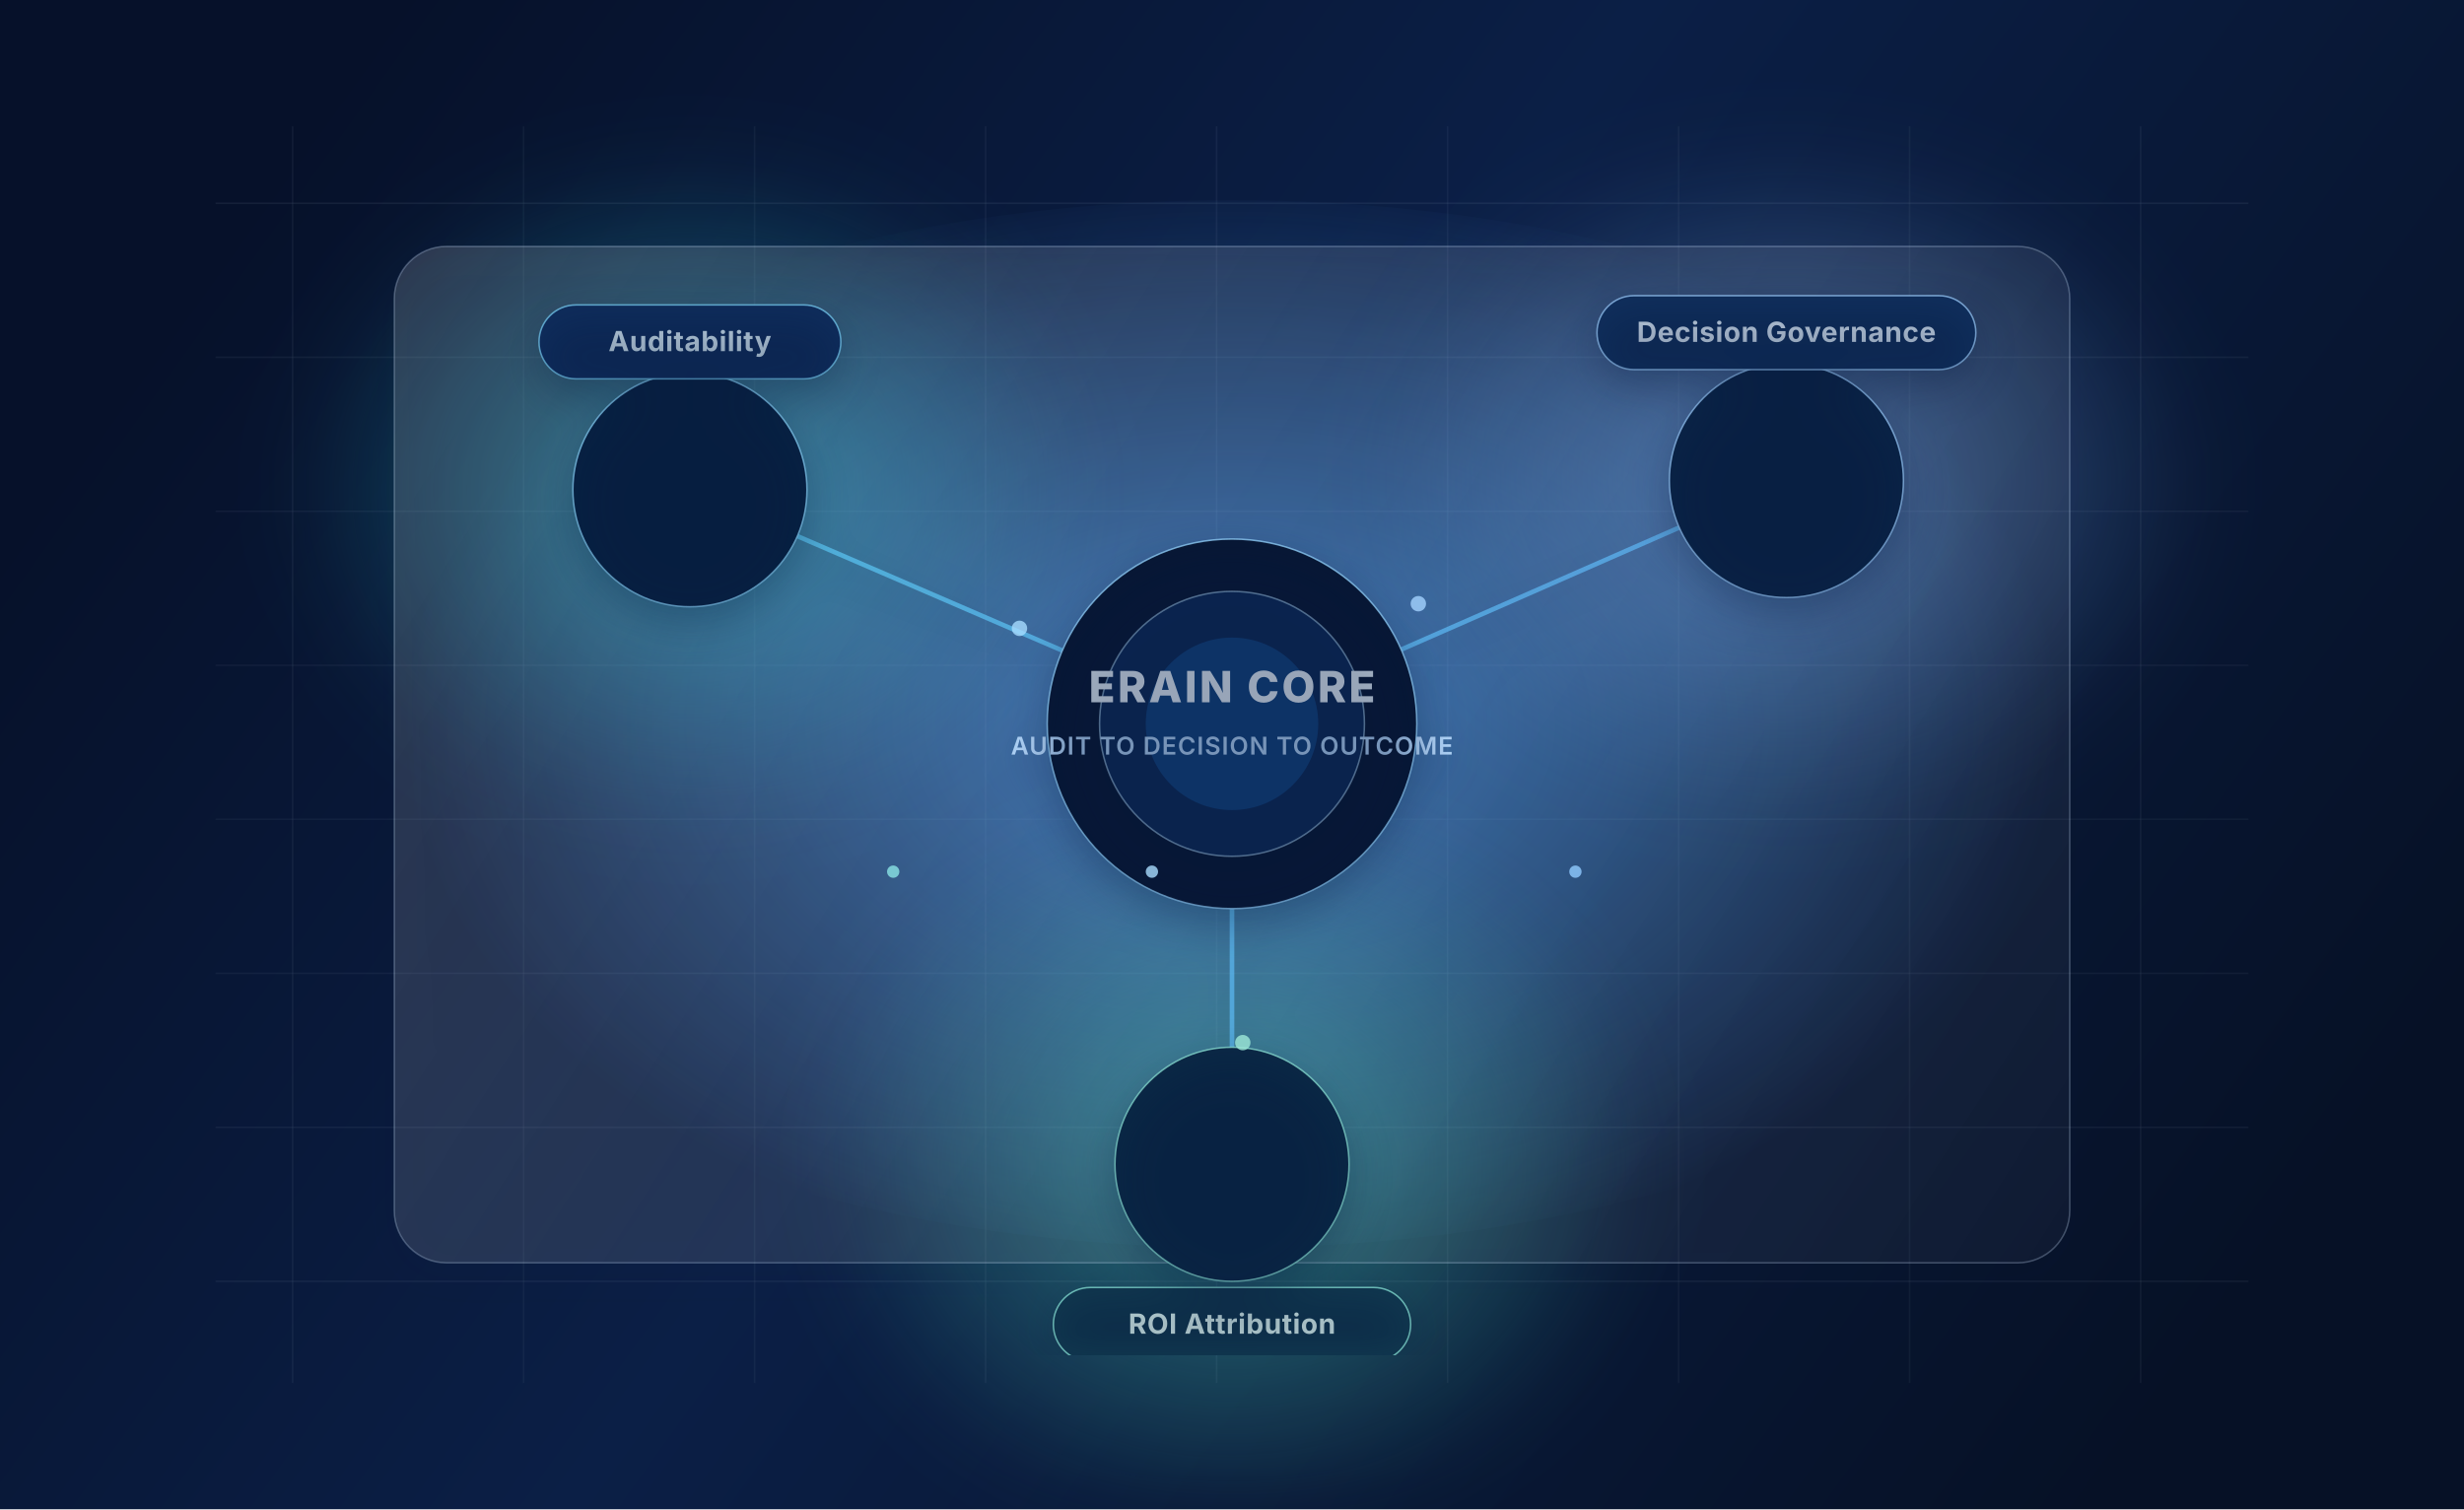
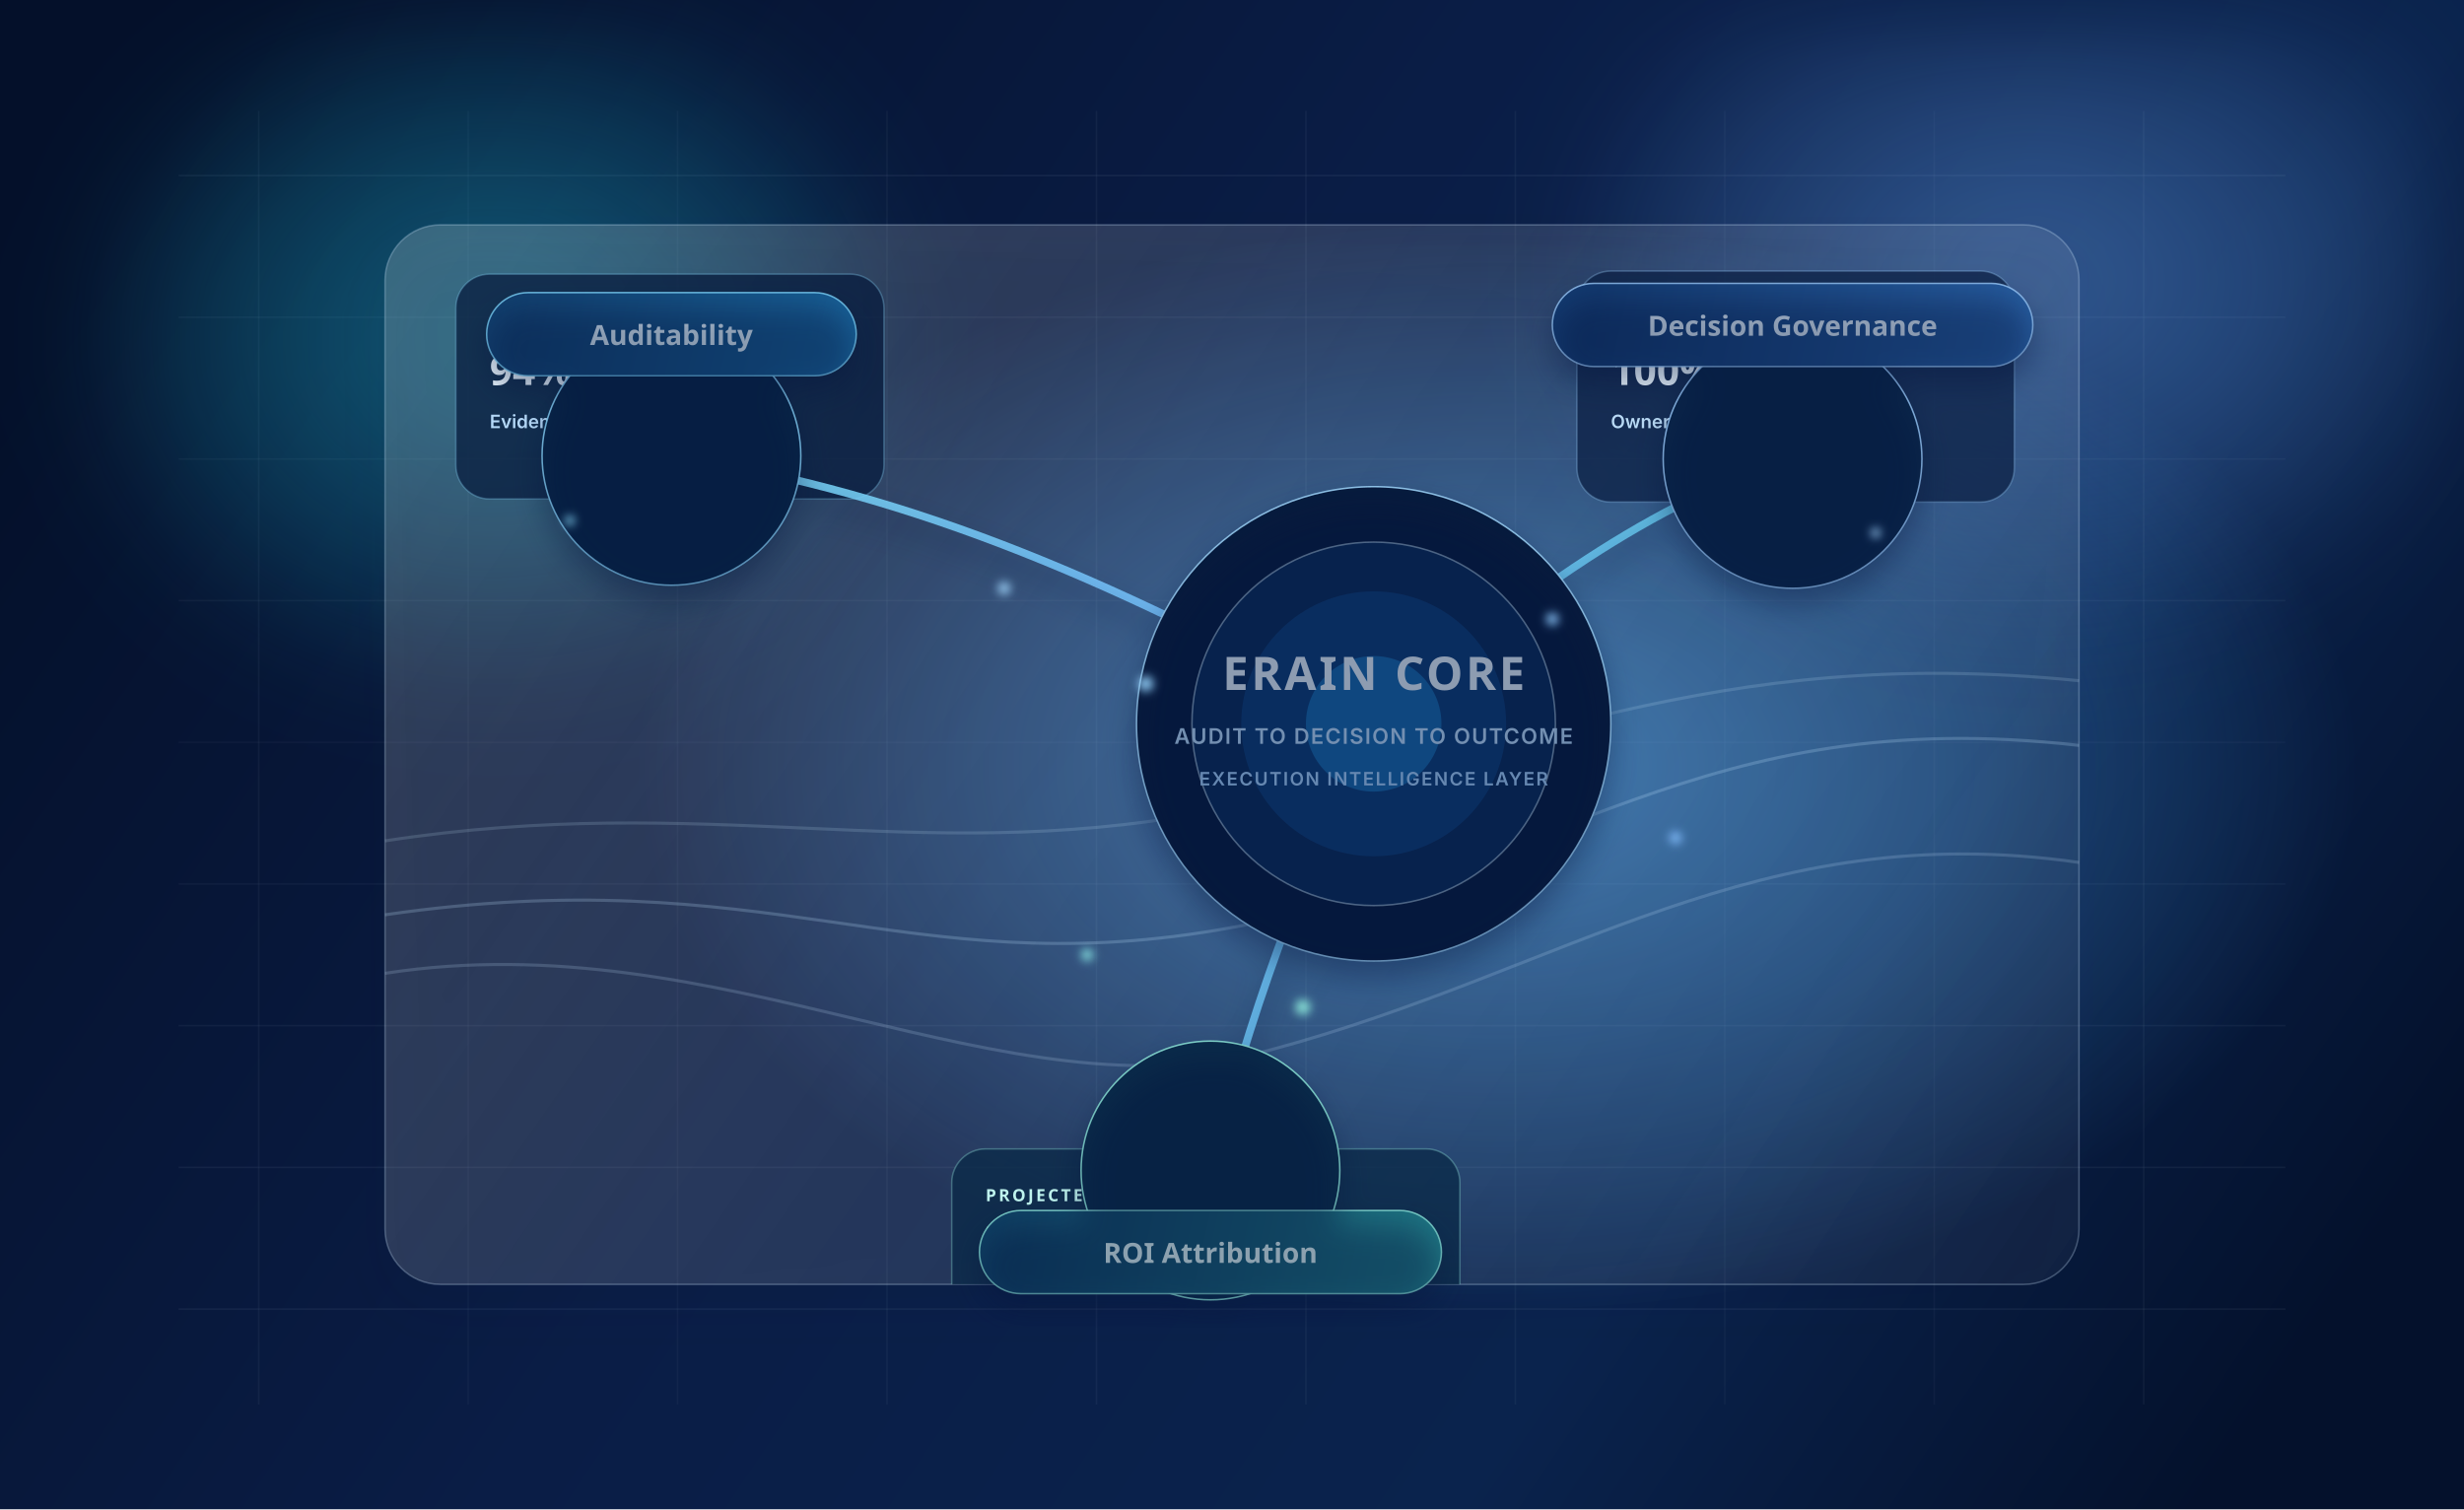
<svg xmlns="http://www.w3.org/2000/svg" width="1600" height="980" viewBox="0 0 1600 980" fill="none" role="img" aria-labelledby="title desc">
  <defs>
-     <linearGradient id="bg" x1="210" y1="64" x2="1402" y2="920" gradientUnits="userSpaceOnUse">
-       <stop offset="0" stop-color="#06112A" />
-       <stop offset="0.45" stop-color="#0B1F46" />
-       <stop offset="1" stop-color="#061126" />
+     <linearGradient id="bgGrad" x1="138" y1="42" x2="1458" y2="932" gradientUnits="userSpaceOnUse">
+       <stop offset="0" stop-color="#04102A" />
+       <stop offset="0.42" stop-color="#0A1D46" />
+       <stop offset="0.75" stop-color="#0A234D" />
+       <stop offset="1" stop-color="#04112C" />
    </linearGradient>
-     <radialGradient id="halo" cx="0" cy="0" r="1" gradientUnits="userSpaceOnUse" gradientTransform="translate(800 470) rotate(90) scale(360 540)">
-       <stop stop-color="#4EA8FF" stop-opacity="0.62" />
-       <stop offset="1" stop-color="#4EA8FF" stop-opacity="0" />
+     <radialGradient id="heroGlow" cx="0" cy="0" r="1" gradientUnits="userSpaceOnUse" gradientTransform="translate(972 498) rotate(90) scale(360 560)">
+       <stop stop-color="#56B5FF" stop-opacity="0.56" />
+       <stop offset="1" stop-color="#56B5FF" stop-opacity="0" />
    </radialGradient>
-     <radialGradient id="glowA" cx="0" cy="0" r="1" gradientUnits="userSpaceOnUse" gradientTransform="translate(448 318) rotate(90) scale(220 260)">
-       <stop stop-color="#2ED3E6" stop-opacity="0.48" />
-       <stop offset="1" stop-color="#2ED3E6" stop-opacity="0" />
+     <radialGradient id="cornerGlowA" cx="0" cy="0" r="1" gradientUnits="userSpaceOnUse" gradientTransform="translate(320 220) rotate(90) scale(260 320)">
+       <stop stop-color="#21D4EF" stop-opacity="0.40" />
+       <stop offset="1" stop-color="#21D4EF" stop-opacity="0" />
    </radialGradient>
-     <radialGradient id="glowB" cx="0" cy="0" r="1" gradientUnits="userSpaceOnUse" gradientTransform="translate(1160 312) rotate(90) scale(220 280)">
-       <stop stop-color="#7BB6FF" stop-opacity="0.48" />
-       <stop offset="1" stop-color="#7BB6FF" stop-opacity="0" />
+     <radialGradient id="cornerGlowB" cx="0" cy="0" r="1" gradientUnits="userSpaceOnUse" gradientTransform="translate(1320 182) rotate(90) scale(260 360)">
+       <stop stop-color="#6FAFFF" stop-opacity="0.42" />
+       <stop offset="1" stop-color="#6FAFFF" stop-opacity="0" />
    </radialGradient>
-     <radialGradient id="glowC" cx="0" cy="0" r="1" gradientUnits="userSpaceOnUse" gradientTransform="translate(800 756) rotate(90) scale(240 280)">
-       <stop stop-color="#4FDAC7" stop-opacity="0.5" />
-       <stop offset="1" stop-color="#4FDAC7" stop-opacity="0" />
-     </radialGradient>
-     <linearGradient id="line" x1="389" y1="272" x2="1228" y2="692" gradientUnits="userSpaceOnUse">
-       <stop stop-color="#5FD7FF" stop-opacity="0.72" />
-       <stop offset="1" stop-color="#63B6FF" stop-opacity="0.68" />
+     <linearGradient id="pathGrad" x1="420" y1="280" x2="1240" y2="730" gradientUnits="userSpaceOnUse">
+       <stop offset="0" stop-color="#7FE5FF" stop-opacity="0.86" />
+       <stop offset="0.45" stop-color="#75BCFF" stop-opacity="0.88" />
+       <stop offset="1" stop-color="#4CE2D2" stop-opacity="0.84" />
    </linearGradient>
-     <linearGradient id="card" x1="266" y1="194" x2="1326" y2="868" gradientUnits="userSpaceOnUse">
-       <stop stop-color="#FFFFFF" stop-opacity="0.15" />
-       <stop offset="1" stop-color="#FFFFFF" stop-opacity="0.03" />
+     <linearGradient id="cardGrad" x1="290" y1="124" x2="1326" y2="848" gradientUnits="userSpaceOnUse">
+       <stop offset="0" stop-color="#FFFFFF" stop-opacity="0.19" />
+       <stop offset="1" stop-color="#FFFFFF" stop-opacity="0.04" />
    </linearGradient>
-     <filter id="softBlur" x="0" y="0" width="1600" height="980" filterUnits="userSpaceOnUse" color-interpolation-filters="sRGB">
-       <feGaussianBlur stdDeviation="30" />
+     <linearGradient id="badgeA" x1="326" y1="192" x2="610" y2="262" gradientUnits="userSpaceOnUse">
+       <stop stop-color="#12406F" />
+       <stop offset="1" stop-color="#1A6AA3" />
+     </linearGradient>
+     <linearGradient id="badgeB" x1="1038" y1="182" x2="1350" y2="252" gradientUnits="userSpaceOnUse">
+       <stop stop-color="#133A70" />
+       <stop offset="1" stop-color="#2A62A7" />
+     </linearGradient>
+     <linearGradient id="badgeC" x1="648" y1="782" x2="948" y2="848" gradientUnits="userSpaceOnUse">
+       <stop stop-color="#0F3F63" />
+       <stop offset="1" stop-color="#207B86" />
+     </linearGradient>
+     <filter id="blur42" x="0" y="0" width="1600" height="980" filterUnits="userSpaceOnUse" color-interpolation-filters="sRGB">
+       <feGaussianBlur stdDeviation="42" />
    </filter>
-     <filter id="nodeShadow" x="191" y="124" width="1218" height="756" filterUnits="userSpaceOnUse" color-interpolation-filters="sRGB">
-       <feOffset dy="10" />
-       <feGaussianBlur stdDeviation="14" />
-       <feColorMatrix type="matrix" values="0 0 0 0 0.021 0 0 0 0 0.089 0 0 0 0 0.232 0 0 0 0.36 0" />
+     <filter id="shadowSoft" x="148" y="58" width="1304" height="840" filterUnits="userSpaceOnUse" color-interpolation-filters="sRGB">
+       <feOffset dy="16" />
+       <feGaussianBlur stdDeviation="18" />
+       <feColorMatrix type="matrix" values="0 0 0 0 0.012 0 0 0 0 0.076 0 0 0 0 0.214 0 0 0 0.42 0" />
      <feBlend mode="normal" in2="SourceGraphic" result="shape" />
    </filter>
+     <filter id="shadowNode" x="242" y="154" width="1120" height="708" filterUnits="userSpaceOnUse" color-interpolation-filters="sRGB">
+       <feOffset dy="10" />
+       <feGaussianBlur stdDeviation="10" />
+       <feColorMatrix type="matrix" values="0 0 0 0 0.012 0 0 0 0 0.078 0 0 0 0 0.236 0 0 0 0.40 0" />
+       <feBlend mode="normal" in2="SourceGraphic" result="shape" />
+     </filter>
+     <filter id="sparkBlur" x="0" y="0" width="1600" height="980" filterUnits="userSpaceOnUse" color-interpolation-filters="sRGB">
+       <feGaussianBlur stdDeviation="3" />
+     </filter>
+     <clipPath id="panelClip">
+       <rect x="250" y="146" width="1100" height="688" rx="36" />
+     </clipPath>
  </defs>
-   <rect width="1600" height="980" fill="url(#bg)" />
-   <g opacity="0.28">
-     <path d="M140 132H1460" stroke="#D9EEFF" stroke-opacity="0.24" />
-     <path d="M140 232H1460" stroke="#D9EEFF" stroke-opacity="0.2" />
-     <path d="M140 332H1460" stroke="#D9EEFF" stroke-opacity="0.18" />
-     <path d="M140 432H1460" stroke="#D9EEFF" stroke-opacity="0.16" />
-     <path d="M140 532H1460" stroke="#D9EEFF" stroke-opacity="0.16" />
-     <path d="M140 632H1460" stroke="#D9EEFF" stroke-opacity="0.18" />
-     <path d="M140 732H1460" stroke="#D9EEFF" stroke-opacity="0.2" />
-     <path d="M140 832H1460" stroke="#D9EEFF" stroke-opacity="0.22" />
-     <path d="M190 82V898" stroke="#D9EEFF" stroke-opacity="0.2" />
-     <path d="M340 82V898" stroke="#D9EEFF" stroke-opacity="0.16" />
-     <path d="M490 82V898" stroke="#D9EEFF" stroke-opacity="0.16" />
-     <path d="M640 82V898" stroke="#D9EEFF" stroke-opacity="0.18" />
-     <path d="M790 82V898" stroke="#D9EEFF" stroke-opacity="0.2" />
-     <path d="M940 82V898" stroke="#D9EEFF" stroke-opacity="0.18" />
-     <path d="M1090 82V898" stroke="#D9EEFF" stroke-opacity="0.16" />
-     <path d="M1240 82V898" stroke="#D9EEFF" stroke-opacity="0.16" />
-     <path d="M1390 82V898" stroke="#D9EEFF" stroke-opacity="0.2" />
+   <rect width="1600" height="980" fill="url(#bgGrad)" />
+   <g opacity="0.30">
+     <path d="M116 114H1484" stroke="#D8EDFF" stroke-opacity="0.20" />
+     <path d="M116 206H1484" stroke="#D8EDFF" stroke-opacity="0.16" />
+     <path d="M116 298H1484" stroke="#D8EDFF" stroke-opacity="0.14" />
+     <path d="M116 390H1484" stroke="#D8EDFF" stroke-opacity="0.14" />
+     <path d="M116 482H1484" stroke="#D8EDFF" stroke-opacity="0.12" />
+     <path d="M116 574H1484" stroke="#D8EDFF" stroke-opacity="0.14" />
+     <path d="M116 666H1484" stroke="#D8EDFF" stroke-opacity="0.16" />
+     <path d="M116 758H1484" stroke="#D8EDFF" stroke-opacity="0.18" />
+     <path d="M116 850H1484" stroke="#D8EDFF" stroke-opacity="0.20" />
+     <path d="M168 72V912" stroke="#D8EDFF" stroke-opacity="0.16" />
+     <path d="M304 72V912" stroke="#D8EDFF" stroke-opacity="0.12" />
+     <path d="M440 72V912" stroke="#D8EDFF" stroke-opacity="0.12" />
+     <path d="M576 72V912" stroke="#D8EDFF" stroke-opacity="0.14" />
+     <path d="M712 72V912" stroke="#D8EDFF" stroke-opacity="0.16" />
+     <path d="M848 72V912" stroke="#D8EDFF" stroke-opacity="0.16" />
+     <path d="M984 72V912" stroke="#D8EDFF" stroke-opacity="0.14" />
+     <path d="M1120 72V912" stroke="#D8EDFF" stroke-opacity="0.12" />
+     <path d="M1256 72V912" stroke="#D8EDFF" stroke-opacity="0.12" />
+     <path d="M1392 72V912" stroke="#D8EDFF" stroke-opacity="0.16" />
  </g>
-   <ellipse cx="800" cy="470" rx="620" ry="340" fill="url(#halo)" />
-   <ellipse cx="448" cy="318" rx="250" ry="220" fill="url(#glowA)" filter="url(#softBlur)" />
-   <ellipse cx="1160" cy="312" rx="260" ry="220" fill="url(#glowB)" filter="url(#softBlur)" />
-   <ellipse cx="800" cy="756" rx="260" ry="220" fill="url(#glowC)" filter="url(#softBlur)" />
-   <g filter="url(#nodeShadow)">
-     <rect x="256" y="160" width="1088" height="660" rx="34" fill="url(#card)" stroke="#CFE7FF" stroke-opacity="0.28" />
-     <path d="M448 318L800 470" stroke="url(#line)" stroke-width="3" stroke-linecap="round" />
-     <path d="M1160 312L800 470" stroke="url(#line)" stroke-width="3" stroke-linecap="round" />
-     <path d="M800 756L800 470" stroke="url(#line)" stroke-width="3" stroke-linecap="round" />
-     <circle cx="800" cy="470" r="120" fill="#071734" stroke="#94D5FF" stroke-opacity="0.85" />
-     <circle cx="800" cy="470" r="86" fill="#0C2A58" stroke="#B9E4FF" stroke-opacity="0.62" />
-     <circle cx="800" cy="470" r="56" fill="#11437F" />
-     <circle cx="448" cy="318" r="76" fill="#072243" stroke="#8CD9FF" stroke-opacity="0.82" />
-     <circle cx="1160" cy="312" r="76" fill="#0A2447" stroke="#9CCFFF" stroke-opacity="0.82" />
-     <circle cx="800" cy="756" r="76" fill="#0A2946" stroke="#8EE8D9" stroke-opacity="0.82" />
-     <rect x="350" y="198" width="196" height="48" rx="24" fill="#0F2E5E" stroke="#7ED8FF" stroke-opacity="0.78" />
-     <text x="448" y="228" fill="#DDF3FF" text-anchor="middle" font-family="Inter, Segoe UI, sans-serif" font-size="18" font-weight="700" letter-spacing="0.02em">Auditability</text>
-     <rect x="1037" y="192" width="246" height="48" rx="24" fill="#10305E" stroke="#9CCFFF" stroke-opacity="0.78" />
-     <text x="1160" y="222" fill="#E1F1FF" text-anchor="middle" font-family="Inter, Segoe UI, sans-serif" font-size="18" font-weight="700" letter-spacing="0.02em">Decision Governance</text>
-     <rect x="684" y="836" width="232" height="48" rx="24" fill="#10384F" stroke="#88E5D7" stroke-opacity="0.8" />
-     <text x="800" y="866" fill="#E4FFF9" text-anchor="middle" font-family="Inter, Segoe UI, sans-serif" font-size="18" font-weight="700" letter-spacing="0.02em">ROI Attribution</text>
-     <text x="800" y="456" fill="#EAF6FF" text-anchor="middle" font-family="Inter, Segoe UI, sans-serif" font-size="28" font-weight="800" letter-spacing="0.06em">ERAIN CORE</text>
-     <text x="800" y="490" fill="#B7DBFF" text-anchor="middle" font-family="Inter, Segoe UI, sans-serif" font-size="16" font-weight="600" letter-spacing="0.04em">AUDIT  TO  DECISION  TO  OUTCOME</text>
+   <ellipse cx="972" cy="498" rx="600" ry="352" fill="url(#heroGlow)" />
+   <ellipse cx="320" cy="220" rx="250" ry="210" fill="url(#cornerGlowA)" filter="url(#blur42)" />
+   <ellipse cx="1320" cy="182" rx="280" ry="220" fill="url(#cornerGlowB)" filter="url(#blur42)" />
+   <g filter="url(#shadowSoft)">
+     <rect x="250" y="146" width="1100" height="688" rx="36" fill="url(#cardGrad)" stroke="#CFE8FF" stroke-opacity="0.28" />
  </g>
-   <g opacity="0.8">
-     <circle cx="662" cy="408" r="5" fill="#A6DCFF" />
-     <circle cx="748" cy="566" r="4" fill="#A9DCFF" />
-     <circle cx="921" cy="392" r="5" fill="#A3D2FF" />
-     <circle cx="807" cy="677" r="5" fill="#9DE9D8" />
-     <circle cx="1023" cy="566" r="4" fill="#90CBFF" />
-     <circle cx="580" cy="566" r="4" fill="#8AE4E5" />
+   <g clip-path="url(#panelClip)">
+     <path d="M250 594C498 558 588 638 790 604C1014 566 1102 456 1350 484" stroke="#BFE6FF" stroke-opacity="0.22" stroke-width="2" />
+     <path d="M250 632C470 598 652 728 824 682C1018 630 1140 530 1350 560" stroke="#C8E8FF" stroke-opacity="0.18" stroke-width="2" />
+     <path d="M250 546C458 514 594 562 780 528C986 490 1110 418 1350 442" stroke="#C8E8FF" stroke-opacity="0.16" stroke-width="2" />
+     <rect x="296" y="178" width="278" height="146" rx="22" fill="#081C3D" fill-opacity="0.74" stroke="#8BD8FF" stroke-opacity="0.30" />
+     <text x="318" y="212" fill="#A9DAFF" font-family="Sora, Segoe UI, sans-serif" font-size="11" font-weight="700" letter-spacing="0.14em">AUDIT SIGNAL</text>
+     <text x="318" y="250" fill="#EAF6FF" font-family="Sora, Segoe UI, sans-serif" font-size="26" font-weight="800">94%</text>
+     <text x="318" y="278" fill="#B5D9F8" font-family="Inter, Segoe UI, sans-serif" font-size="12" font-weight="600">Evidence confidence score</text>
+     <rect x="1024" y="176" width="284" height="150" rx="22" fill="#0B1F44" fill-opacity="0.74" stroke="#9FD4FF" stroke-opacity="0.30" />
+     <text x="1046" y="210" fill="#B7DFFF" font-family="Sora, Segoe UI, sans-serif" font-size="11" font-weight="700" letter-spacing="0.14em">GOVERNANCE COVERAGE</text>
+     <text x="1046" y="250" fill="#EAF6FF" font-family="Sora, Segoe UI, sans-serif" font-size="26" font-weight="800">100%</text>
+     <text x="1046" y="278" fill="#B8D9F4" font-family="Inter, Segoe UI, sans-serif" font-size="12" font-weight="600">Owner and approval mapped</text>
+     <rect x="618" y="746" width="330" height="124" rx="22" fill="#0A2947" fill-opacity="0.76" stroke="#91E3DB" stroke-opacity="0.34" />
+     <text x="640" y="780" fill="#BFF4EE" font-family="Sora, Segoe UI, sans-serif" font-size="11" font-weight="700" letter-spacing="0.14em">PROJECTED RECOVERY</text>
+     <text x="640" y="818" fill="#E9FFFC" font-family="Sora, Segoe UI, sans-serif" font-size="30" font-weight="800">INR 3.2 Cr</text>
+     <text x="640" y="844" fill="#B7E7DF" font-family="Inter, Segoe UI, sans-serif" font-size="12" font-weight="600">Annualized opportunity range</text>
+   </g>
+   <g filter="url(#shadowNode)">
+     <path d="M436 296C596 320 734 382 892 470" stroke="url(#pathGrad)" stroke-width="5" stroke-linecap="round" />
+     <path d="M1164 298C1076 324 986 388 892 470" stroke="url(#pathGrad)" stroke-width="5" stroke-linecap="round" />
+     <path d="M786 760C810 664 844 568 892 470" stroke="url(#pathGrad)" stroke-width="5" stroke-linecap="round" />
+     <circle cx="892" cy="470" r="154" fill="#071B3D" stroke="#A4DBFF" stroke-opacity="0.88" />
+     <circle cx="892" cy="470" r="118" fill="#0A2B58" stroke="#D1EEFF" stroke-opacity="0.58" />
+     <circle cx="892" cy="470" r="86" fill="#0E3E77" />
+     <circle cx="892" cy="470" r="44" fill="#1A70B2" fill-opacity="0.88" />
+     <circle cx="436" cy="296" r="84" fill="#082547" stroke="#8CD9FF" stroke-opacity="0.90" />
+     <circle cx="1164" cy="298" r="84" fill="#0A264A" stroke="#9ECFFF" stroke-opacity="0.90" />
+     <circle cx="786" cy="760" r="84" fill="#0A2B4A" stroke="#8EE8DA" stroke-opacity="0.90" />
+     <rect x="316" y="190" width="240" height="54" rx="27" fill="url(#badgeA)" stroke="#80D9FF" stroke-opacity="0.80" />
+     <text x="436" y="224" fill="#E4F6FF" text-anchor="middle" font-family="Sora, Segoe UI, sans-serif" font-size="18" font-weight="700">Auditability</text>
+     <rect x="1008" y="184" width="312" height="54" rx="27" fill="url(#badgeB)" stroke="#9FCFFF" stroke-opacity="0.80" />
+     <text x="1164" y="218" fill="#E5F4FF" text-anchor="middle" font-family="Sora, Segoe UI, sans-serif" font-size="18" font-weight="700">Decision Governance</text>
+     <rect x="636" y="786" width="300" height="54" rx="27" fill="url(#badgeC)" stroke="#8CE7DA" stroke-opacity="0.80" />
+     <text x="786" y="820" fill="#E8FFFB" text-anchor="middle" font-family="Sora, Segoe UI, sans-serif" font-size="18" font-weight="700">ROI Attribution</text>
+     <text x="892" y="448" fill="#EAF6FF" text-anchor="middle" font-family="Sora, Segoe UI, sans-serif" font-size="30" font-weight="800" letter-spacing="0.06em">ERAIN CORE</text>
+     <text x="892" y="483" fill="#BEE1FF" text-anchor="middle" font-family="Inter, Segoe UI, sans-serif" font-size="14" font-weight="600" letter-spacing="0.06em">AUDIT TO DECISION TO OUTCOME</text>
+     <text x="892" y="510" fill="#A9D5FF" text-anchor="middle" font-family="Inter, Segoe UI, sans-serif" font-size="12" font-weight="600" letter-spacing="0.08em">EXECUTION INTELLIGENCE LAYER</text>
+   </g>
+   <g filter="url(#sparkBlur)" opacity="0.92">
+     <circle cx="652" cy="382" r="4" fill="#A2D8FF" />
+     <circle cx="744" cy="444" r="5" fill="#96D4FF" />
+     <circle cx="1008" cy="402" r="4" fill="#8EC9FF" />
+     <circle cx="1088" cy="544" r="4" fill="#84BEFF" />
+     <circle cx="846" cy="654" r="5" fill="#8DE9DC" />
+     <circle cx="706" cy="620" r="4" fill="#87E4E2" />
+     <circle cx="1218" cy="346" r="3" fill="#A5D6FF" />
+     <circle cx="370" cy="338" r="3" fill="#8EE0FF" />
  </g>
</svg>
